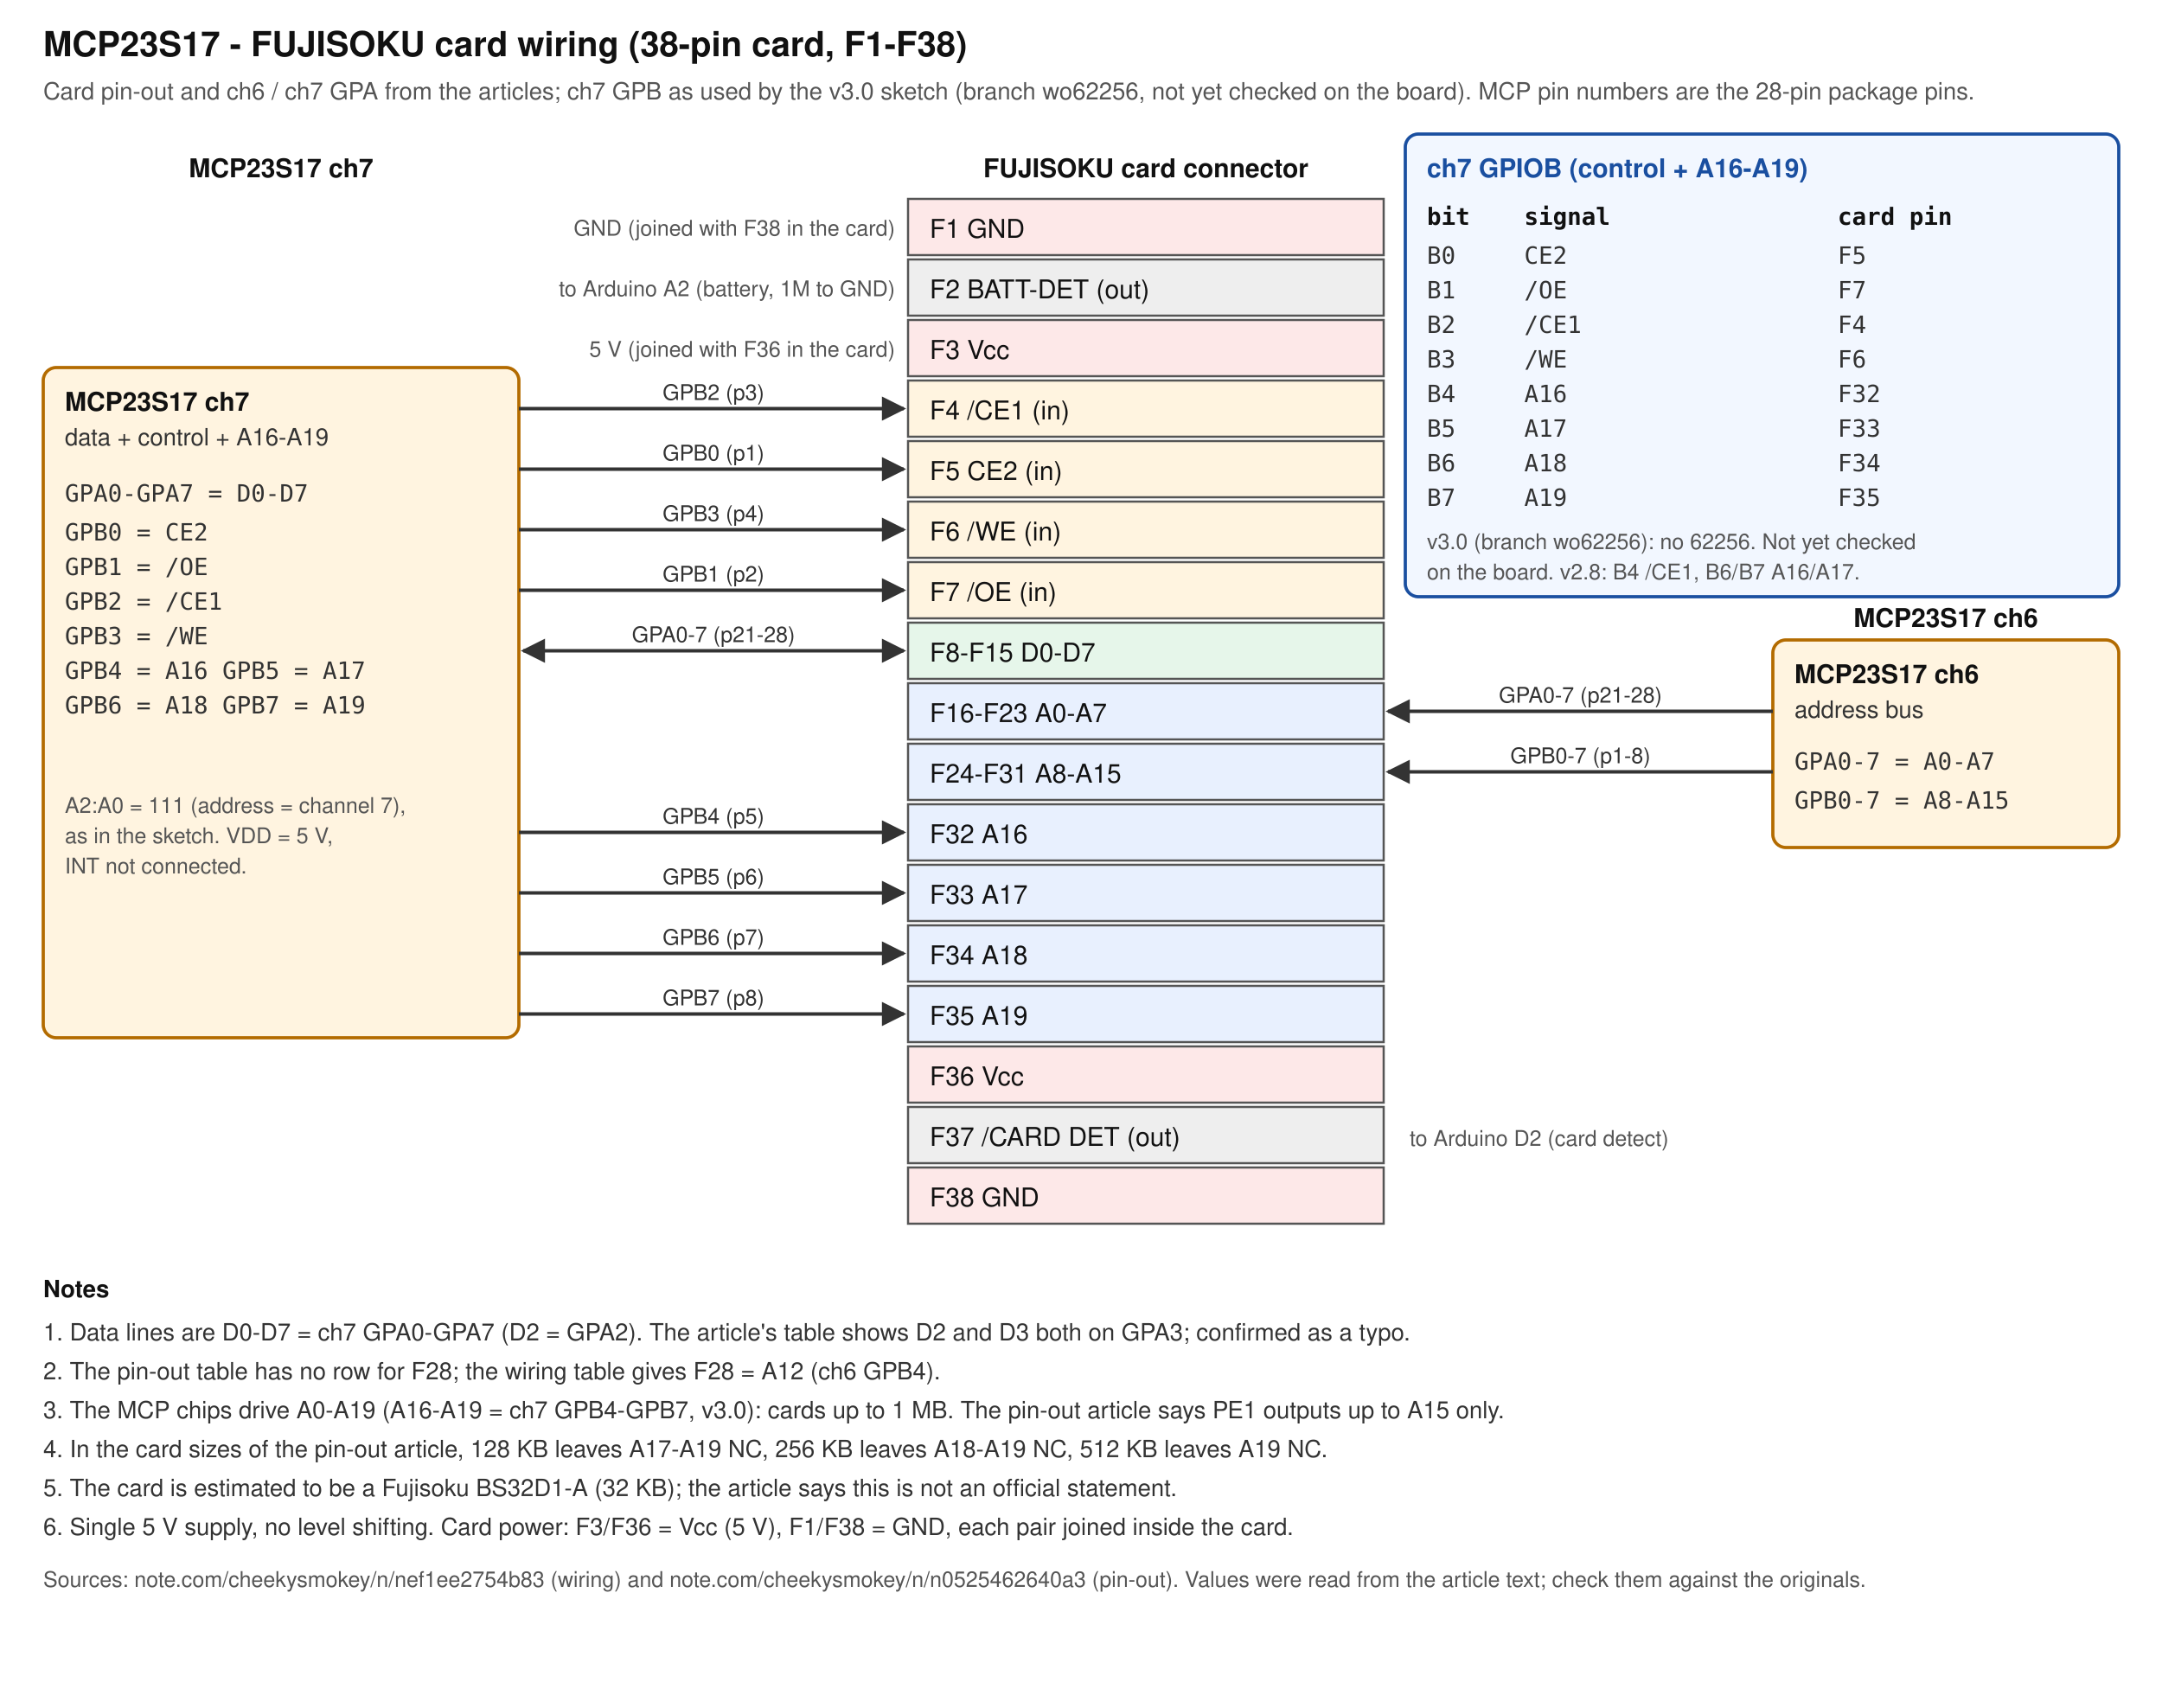
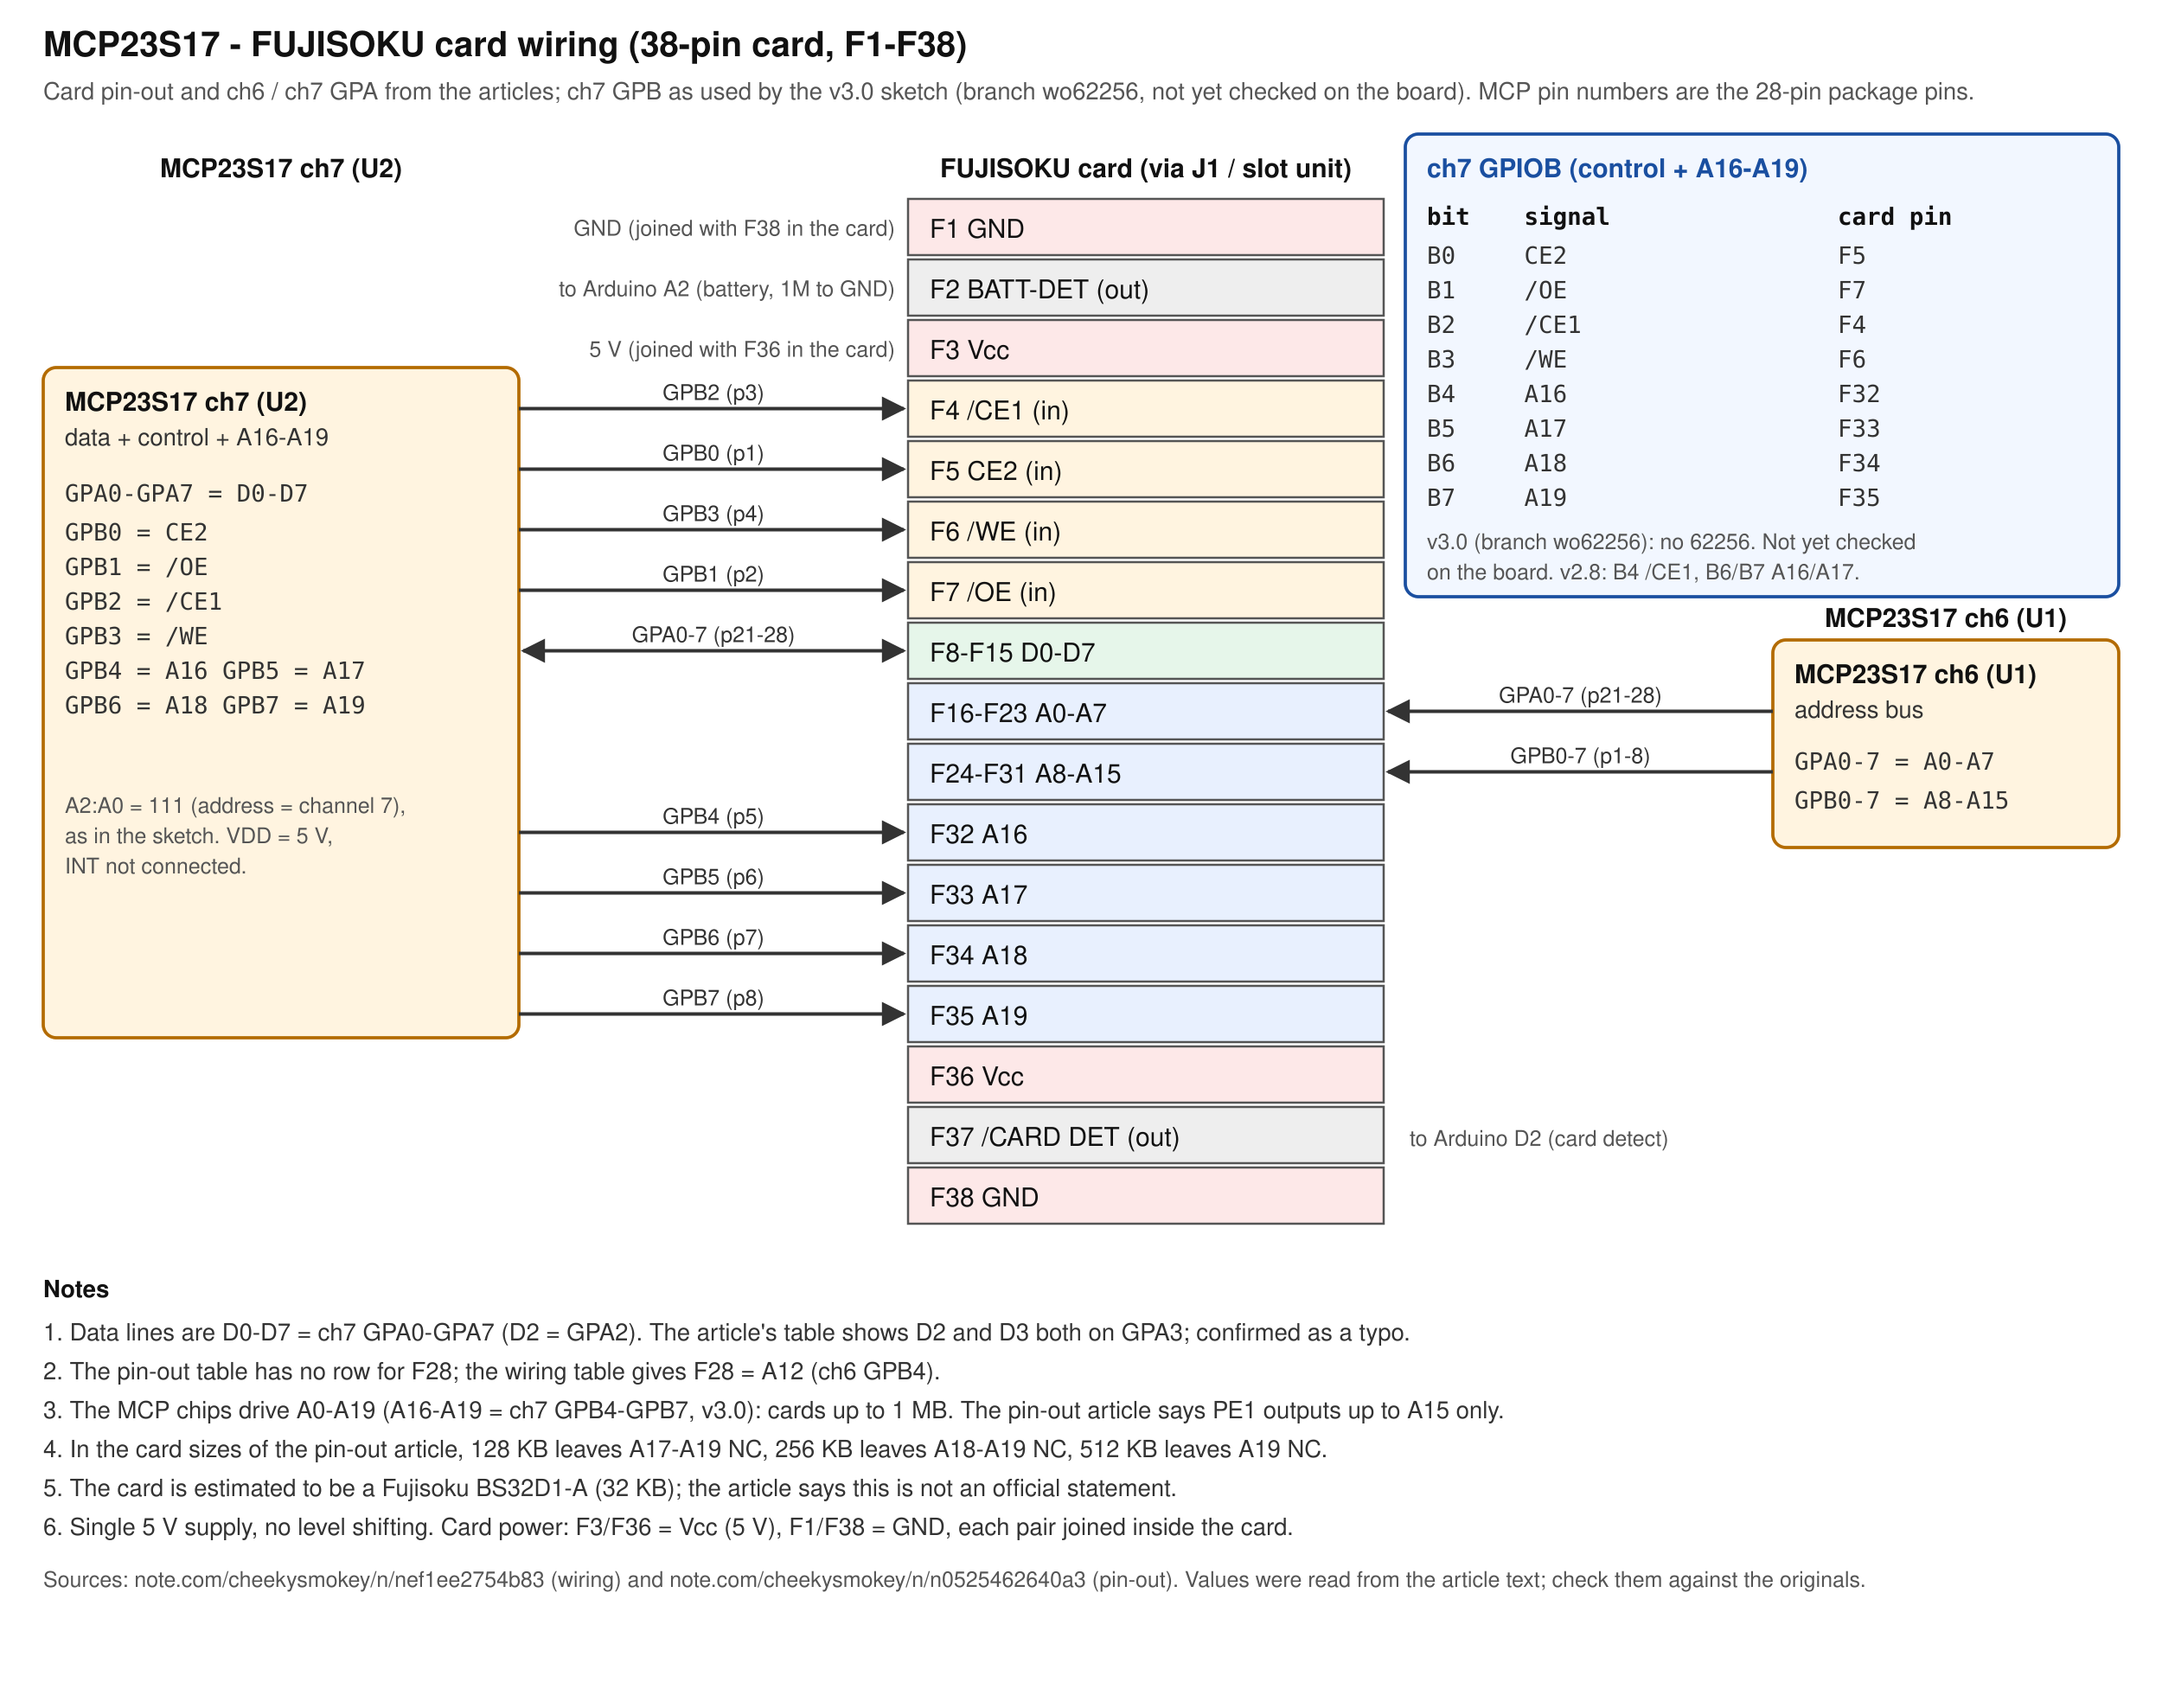
<svg xmlns="http://www.w3.org/2000/svg" viewBox="0 0 1000 790" width="1000" height="790" font-family="Helvetica, Arial, sans-serif" font-size="12">
  <defs>
    <marker id="arr" viewBox="0 0 10 10" refX="9" refY="5" markerWidth="7" markerHeight="7" orient="auto">
      <path d="M0,0 L10,5 L0,10 z" fill="#333333" />
    </marker>
    <marker id="arrS" viewBox="0 0 10 10" refX="1" refY="5" markerWidth="7" markerHeight="7" orient="auto">
      <path d="M10,0 L0,5 L10,10 z" fill="#333333" />
    </marker>
  </defs>
  <rect width="1000" height="790" fill="#ffffff" />
  <text x="20" y="26" font-size="16" font-weight="bold" fill="#111111">MCP23S17 - FUJISOKU card wiring (38-pin card, F1-F38)</text>
  <text x="20" y="46" font-size="11" fill="#555555">Card pin-out and ch6 / ch7 GPA from the articles; ch7 GPB as used by the v3.0 sketch (branch wo62256, not yet checked on the board). MCP pin numbers are the 28-pin package pins.</text>
-   <text x="130" y="82" text-anchor="middle" font-weight="bold" fill="#111111">MCP23S17 ch7</text>
-   <text x="530" y="82" text-anchor="middle" font-weight="bold" fill="#111111">FUJISOKU card connector</text>
-   <text x="900" y="290" text-anchor="middle" font-weight="bold" fill="#111111">MCP23S17 ch6</text>
+   <text x="130" y="82" text-anchor="middle" font-weight="bold" fill="#111111">MCP23S17 ch7 (U2)</text>
+   <text x="530" y="82" text-anchor="middle" font-weight="bold" fill="#111111">FUJISOKU card (via J1 / slot unit)</text>
+   <text x="900" y="290" text-anchor="middle" font-weight="bold" fill="#111111">MCP23S17 ch6 (U1)</text>
  <g stroke="#555555" stroke-width="1">
    <rect x="420" y="92" width="220" height="26" fill="#fde8e8" />
    <rect x="420" y="120" width="220" height="26" fill="#eeeeee" />
    <rect x="420" y="148" width="220" height="26" fill="#fde8e8" />
    <rect x="420" y="176" width="220" height="26" fill="#fff4e0" />
    <rect x="420" y="204" width="220" height="26" fill="#fff4e0" />
    <rect x="420" y="232" width="220" height="26" fill="#fff4e0" />
    <rect x="420" y="260" width="220" height="26" fill="#fff4e0" />
    <rect x="420" y="288" width="220" height="26" fill="#e6f6ea" />
    <rect x="420" y="316" width="220" height="26" fill="#e8f0fe" />
    <rect x="420" y="344" width="220" height="26" fill="#e8f0fe" />
    <rect x="420" y="372" width="220" height="26" fill="#e8f0fe" />
    <rect x="420" y="400" width="220" height="26" fill="#e8f0fe" />
    <rect x="420" y="428" width="220" height="26" fill="#e8f0fe" />
    <rect x="420" y="456" width="220" height="26" fill="#e8f0fe" />
    <rect x="420" y="484" width="220" height="26" fill="#fde8e8" />
    <rect x="420" y="512" width="220" height="26" fill="#eeeeee" />
    <rect x="420" y="540" width="220" height="26" fill="#fde8e8" />
  </g>
  <g font-size="12" fill="#111111">
    <text x="430" y="110">F1    GND</text>
    <text x="430" y="138">F2    BATT-DET (out)</text>
    <text x="430" y="166">F3    Vcc</text>
    <text x="430" y="194">F4    /CE1 (in)</text>
    <text x="430" y="222">F5    CE2 (in)</text>
    <text x="430" y="250">F6    /WE (in)</text>
    <text x="430" y="278">F7    /OE (in)</text>
    <text x="430" y="306">F8-F15    D0-D7</text>
    <text x="430" y="334">F16-F23   A0-A7</text>
    <text x="430" y="362">F24-F31   A8-A15</text>
    <text x="430" y="390">F32   A16</text>
    <text x="430" y="418">F33   A17</text>
    <text x="430" y="446">F34   A18</text>
    <text x="430" y="474">F35   A19</text>
    <text x="430" y="502">F36   Vcc</text>
    <text x="430" y="530">F37   /CARD DET (out)</text>
    <text x="430" y="558">F38   GND</text>
  </g>
  <rect x="20" y="170" width="220" height="310" rx="6" fill="#fff4e0" stroke="#b36b00" stroke-width="1.5" />
-   <text x="30" y="190" font-weight="bold" fill="#111111">MCP23S17 ch7</text>
+   <text x="30" y="190" font-weight="bold" fill="#111111">MCP23S17 ch7 (U2)</text>
  <text x="30" y="206" font-size="11" fill="#333333">data + control + A16-A19</text>
  <g font-size="11" font-family="monospace" fill="#333333">
    <text x="30" y="232">GPA0-GPA7 = D0-D7</text>
    <text x="30" y="250">GPB0 = CE2</text>
    <text x="30" y="266">GPB1 = /OE</text>
    <text x="30" y="282">GPB2 = /CE1</text>
    <text x="30" y="298">GPB3 = /WE</text>
    <text x="30" y="314">GPB4 = A16   GPB5 = A17</text>
    <text x="30" y="330">GPB6 = A18   GPB7 = A19</text>
  </g>
  <text x="30" y="376" font-size="10" fill="#555555">A2:A0 = 111 (address = channel 7),</text>
  <text x="30" y="390" font-size="10" fill="#555555">as in the sketch. VDD = 5 V,</text>
  <text x="30" y="404" font-size="10" fill="#555555">INT not connected.</text>
  <g stroke="#333333" stroke-width="1.6" fill="none">
    <path d="M240,189 H418" marker-end="url(#arr)" />
    <path d="M240,217 H418" marker-end="url(#arr)" />
    <path d="M240,245 H418" marker-end="url(#arr)" />
    <path d="M240,273 H418" marker-end="url(#arr)" />
    <path d="M242,301 H418" marker-end="url(#arr)" marker-start="url(#arrS)" />
    <path d="M240,385 H418" marker-end="url(#arr)" />
    <path d="M240,413 H418" marker-end="url(#arr)" />
    <path d="M240,441 H418" marker-end="url(#arr)" />
    <path d="M240,469 H418" marker-end="url(#arr)" />
  </g>
  <g font-size="10" fill="#333333" text-anchor="middle">
    <text x="330" y="185">GPB2 (p3)</text>
    <text x="330" y="213">GPB0 (p1)</text>
    <text x="330" y="241">GPB3 (p4)</text>
    <text x="330" y="269">GPB1 (p2)</text>
    <text x="330" y="297">GPA0-7 (p21-28)</text>
    <text x="330" y="381">GPB4 (p5)</text>
    <text x="330" y="409">GPB5 (p6)</text>
    <text x="330" y="437">GPB6 (p7)</text>
    <text x="330" y="465">GPB7 (p8)</text>
  </g>
  <g font-size="10" fill="#555555" text-anchor="end">
    <text x="414" y="109">GND (joined with F38 in the card)</text>
    <text x="414" y="137">to Arduino A2 (battery, 1M to GND)</text>
    <text x="414" y="165">5 V (joined with F36 in the card)</text>
  </g>
  <rect x="820" y="296" width="160" height="96" rx="6" fill="#fff4e0" stroke="#b36b00" stroke-width="1.5" />
-   <text x="830" y="316" font-weight="bold" fill="#111111">MCP23S17 ch6</text>
+   <text x="830" y="316" font-weight="bold" fill="#111111">MCP23S17 ch6 (U1)</text>
  <text x="830" y="332" font-size="11" fill="#333333">address bus</text>
  <g font-size="11" font-family="monospace" fill="#333333">
    <text x="830" y="356">GPA0-7 = A0-A7</text>
    <text x="830" y="374">GPB0-7 = A8-A15</text>
  </g>
  <g stroke="#333333" stroke-width="1.6" fill="none">
    <path d="M820,329 H642" marker-end="url(#arr)" />
    <path d="M820,357 H642" marker-end="url(#arr)" />
  </g>
  <g font-size="10" fill="#333333" text-anchor="middle">
    <text x="731" y="325">GPA0-7 (p21-28)</text>
    <text x="731" y="353">GPB0-7 (p1-8)</text>
  </g>
  <g font-size="10" fill="#555555">
    <text x="652" y="530">to Arduino D2 (card detect)</text>
  </g>
  <rect x="650" y="62" width="330" height="214" rx="6" fill="#f2f7ff" stroke="#1a4fa0" stroke-width="1.5" />
  <text x="660" y="82" font-weight="bold" fill="#1a4fa0">ch7 GPIOB (control + A16-A19)</text>
  <g font-size="11" font-family="monospace" fill="#111111" font-weight="bold">
    <text x="660" y="104">bit</text>
    <text x="705" y="104">signal</text>
    <text x="850" y="104">card pin</text>
  </g>
  <g font-size="11" font-family="monospace" fill="#333333">
    <text x="660" y="122">B0</text>
    <text x="705" y="122">CE2</text>
    <text x="850" y="122">F5</text>
    <text x="660" y="138">B1</text>
    <text x="705" y="138">/OE</text>
    <text x="850" y="138">F7</text>
    <text x="660" y="154">B2</text>
    <text x="705" y="154">/CE1</text>
    <text x="850" y="154">F4</text>
    <text x="660" y="170">B3</text>
    <text x="705" y="170">/WE</text>
    <text x="850" y="170">F6</text>
    <text x="660" y="186">B4</text>
    <text x="705" y="186">A16</text>
    <text x="850" y="186">F32</text>
    <text x="660" y="202">B5</text>
    <text x="705" y="202">A17</text>
    <text x="850" y="202">F33</text>
    <text x="660" y="218">B6</text>
    <text x="705" y="218">A18</text>
    <text x="850" y="218">F34</text>
    <text x="660" y="234">B7</text>
    <text x="705" y="234">A19</text>
    <text x="850" y="234">F35</text>
  </g>
  <text x="660" y="254" font-size="10" fill="#555555">v3.0 (branch wo62256): no 62256. Not yet checked</text>
  <text x="660" y="268" font-size="10" fill="#555555">on the board. v2.8: B4 /CE1, B6/B7 A16/A17.</text>
  <g font-size="11" fill="#333333">
    <text x="20" y="600" font-weight="bold" fill="#111111">Notes</text>
    <text x="20" y="620">1. Data lines are D0-D7 = ch7 GPA0-GPA7 (D2 = GPA2). The article's table shows D2 and D3 both on GPA3; confirmed as a typo.</text>
    <text x="20" y="638">2. The pin-out table has no row for F28; the wiring table gives F28 = A12 (ch6 GPB4).</text>
    <text x="20" y="656">3. The MCP chips drive A0-A19 (A16-A19 = ch7 GPB4-GPB7, v3.0): cards up to 1 MB. The pin-out article says PE1 outputs up to A15 only.</text>
    <text x="20" y="674">4. In the card sizes of the pin-out article, 128 KB leaves A17-A19 NC, 256 KB leaves A18-A19 NC, 512 KB leaves A19 NC.</text>
    <text x="20" y="692">5. The card is estimated to be a Fujisoku BS32D1-A (32 KB); the article says this is not an official statement.</text>
    <text x="20" y="710">6. Single 5 V supply, no level shifting. Card power: F3/F36 = Vcc (5 V), F1/F38 = GND, each pair joined inside the card.</text>
    <text x="20" y="734" fill="#555555" font-size="10">Sources: note.com/cheekysmokey/n/nef1ee2754b83 (wiring) and note.com/cheekysmokey/n/n0525462640a3 (pin-out). Values were read from the article text; check them against the originals.</text>
  </g>
</svg>
